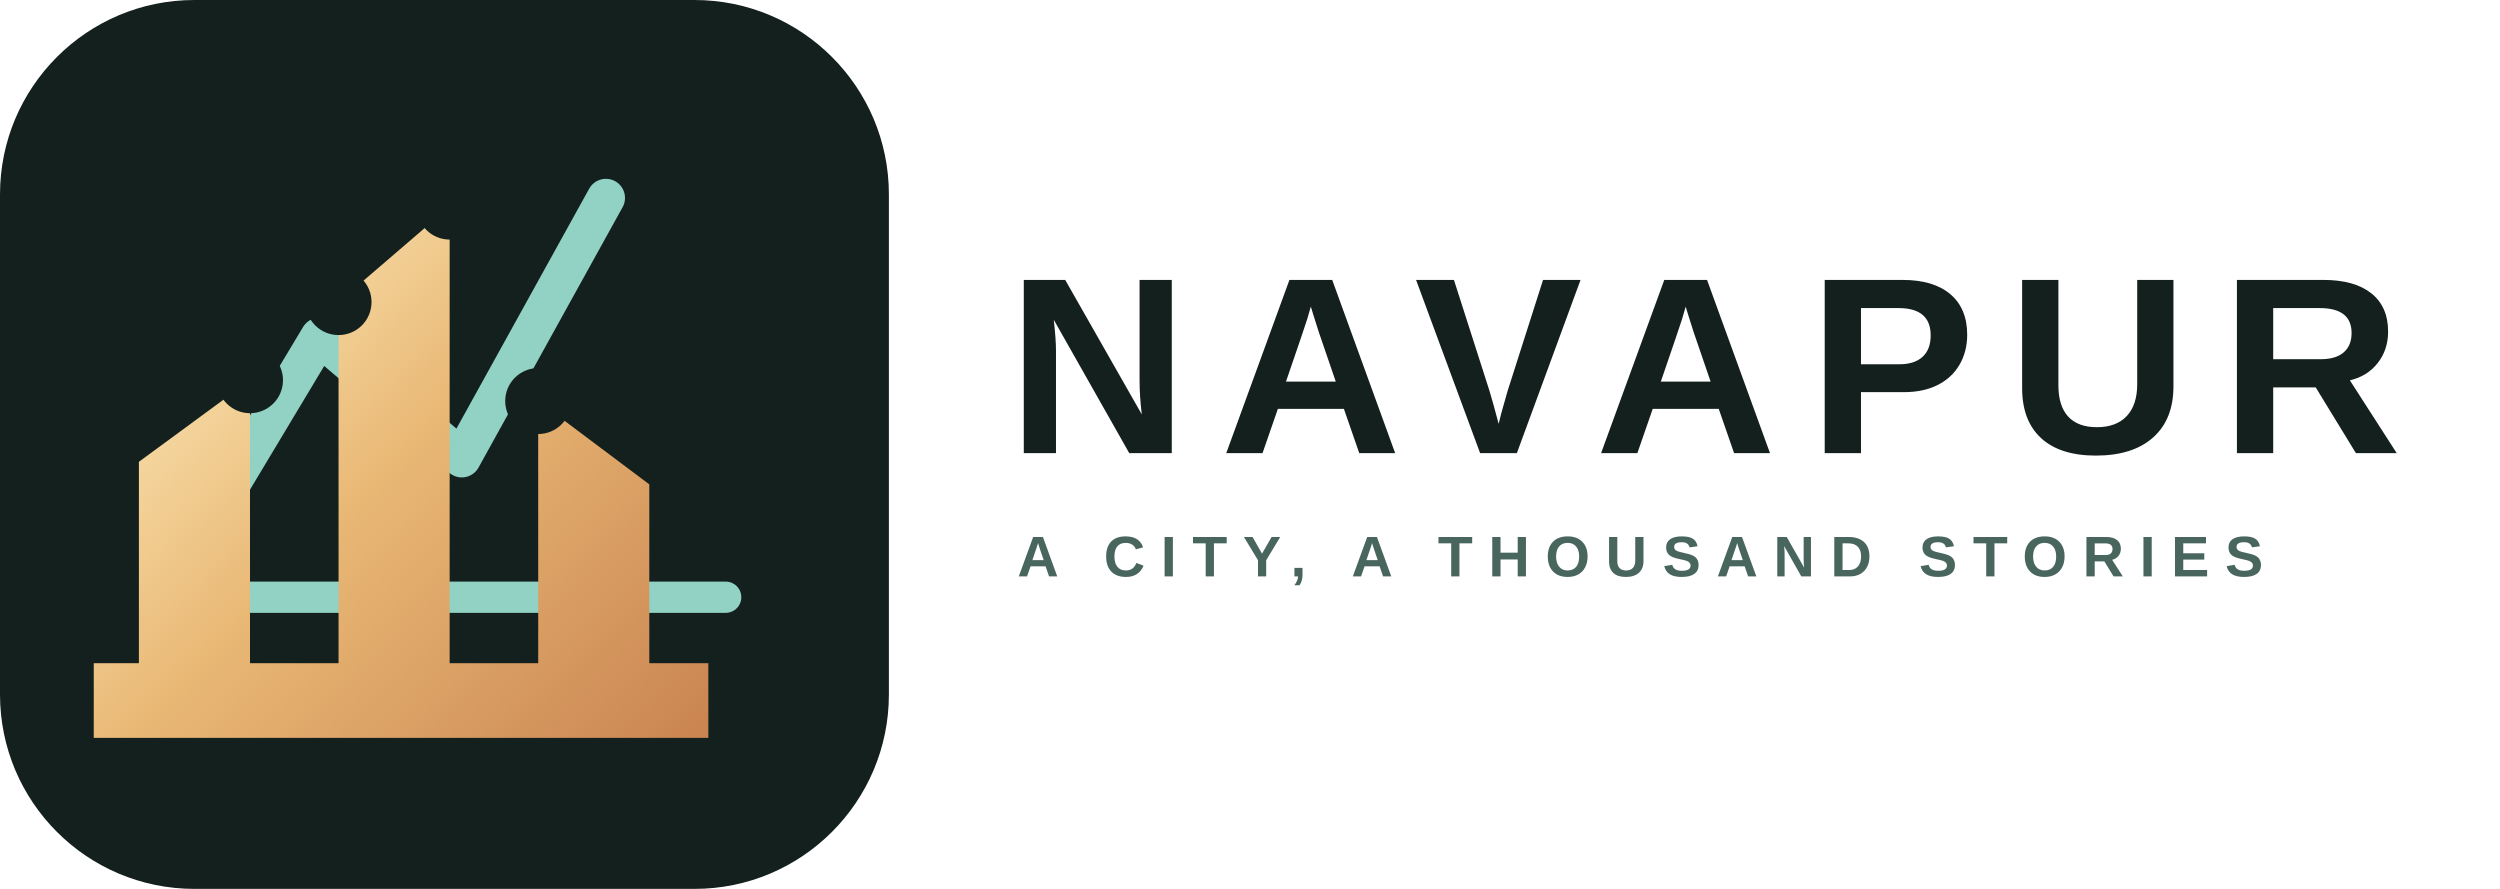
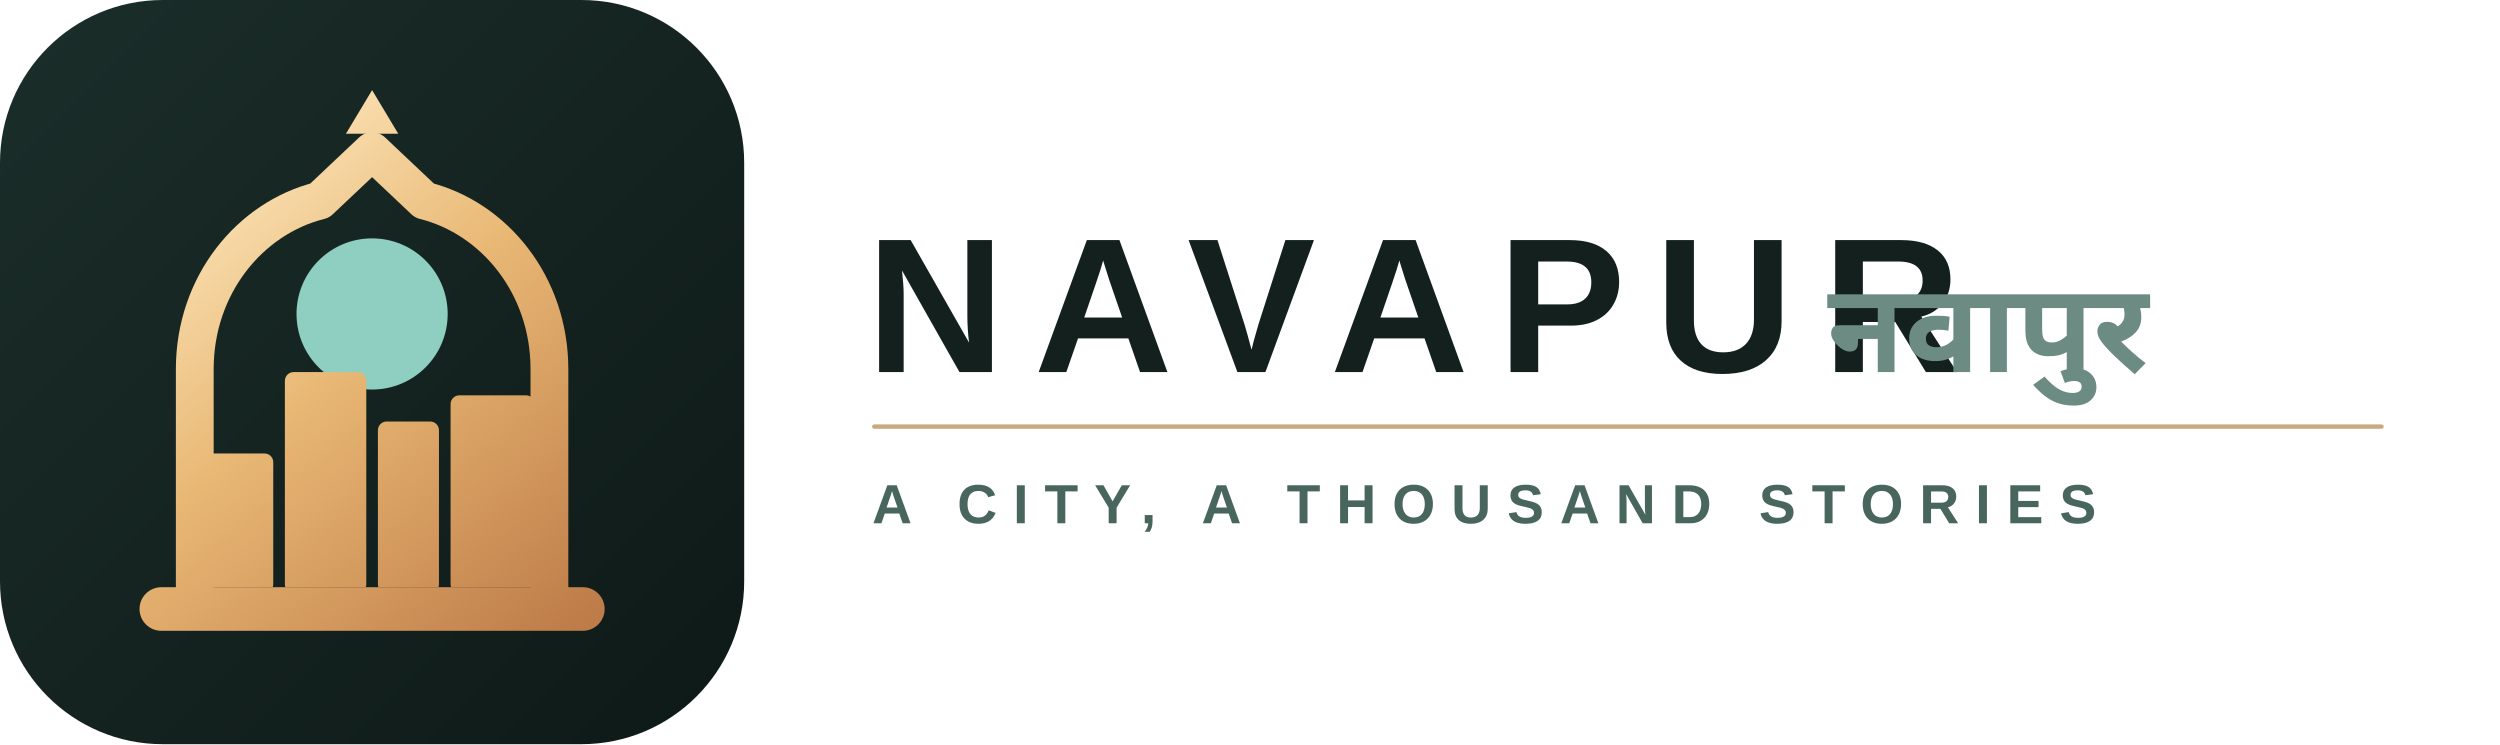
- <svg xmlns="http://www.w3.org/2000/svg" viewBox="0 0 1440 512" role="img" aria-labelledby="title">
+ <svg xmlns="http://www.w3.org/2000/svg" viewBox="0 0 1720 512" width="1720" height="512" role="img" aria-labelledby="navapur-logo-title navapur-logo-desc">
  <defs>
-     <linearGradient id="gold" x1="92" y1="110" x2="420" y2="425" gradientUnits="userSpaceOnUse">
-       <stop stop-color="#fff0c3" />
-       <stop offset=".45" stop-color="#e9b875" />
-       <stop offset="1" stop-color="#c8824f" />
+     <linearGradient id="lgField" x1="0" y1="0" x2="512" y2="512" gradientUnits="userSpaceOnUse">
+       <stop offset="0" stop-color="#1B2E2A" />
+       <stop offset="1" stop-color="#0E1917" />
    </linearGradient>
+     <linearGradient id="lgGold" x1="120" y1="90" x2="400" y2="430" gradientUnits="userSpaceOnUse">
+       <stop offset="0" stop-color="#FFEDC6" />
+       <stop offset=".45" stop-color="#E9B875" />
+       <stop offset="1" stop-color="#BE7C48" />
+     </linearGradient>
+     <clipPath id="lgArchClip">
+       <path d="M134 404V254c0-58 38-104 86-116l36-34 36 34c48 12 86 58 86 116v150Z" />
+     </clipPath>
  </defs>
-   <rect width="512" height="512" rx="112" fill="#13201e" />
-   <path d="M94 344 184 194l82 70 83-150" fill="none" stroke="#91d2c5" stroke-width="22" stroke-linecap="round" stroke-linejoin="round" />
-   <path d="M94 344h324" fill="none" stroke="#91d2c5" stroke-width="18" stroke-linecap="round" />
-   <path d="M80 382V266l64-47v163h51V174l64-55v263h51V231l64 48v103h34v43H54v-43z" fill="url(#gold)" />
-   <g fill="#13201e">
-     <circle cx="144" cy="219" r="19" />
-     <circle cx="195" cy="174" r="19" />
-     <circle cx="259" cy="119" r="19" />
-     <circle cx="310" cy="231" r="19" />
+   <rect width="512" height="512" rx="112" fill="url(#lgField)" />
+   <g clip-path="url(#lgArchClip)">
+     <circle cx="256" cy="216" r="52" fill="#8FCFC1" />
+     <g fill="url(#lgGold)">
+       <rect x="140" y="312" width="48" height="96" rx="6" />
+       <rect x="196" y="256" width="56" height="152" rx="6" />
+       <rect x="260" y="290" width="42" height="118" rx="6" />
+       <rect x="310" y="272" width="58" height="136" rx="6" />
+     </g>
  </g>
-   <text x="580" y="261" fill="#13201e" font-family="Arial, Helvetica, sans-serif" font-size="145" font-weight="800" letter-spacing="18">NAVAPUR</text>
-   <text x="586" y="332" fill="#49665e" font-family="Arial, Helvetica, sans-serif" font-size="33" font-weight="700" letter-spacing="9">A CITY, A THOUSAND STORIES</text>
+   <path d="M134 404V254c0-58 38-104 86-116l36-34 36 34c48 12 86 58 86 116v150" fill="none" stroke="url(#lgGold)" stroke-width="26" stroke-linecap="round" stroke-linejoin="round" />
+   <path d="M256 62 274 92h-36Z" fill="url(#lgGold)" />
+   <rect x="96" y="404" width="320" height="30" rx="15" fill="url(#lgGold)" />
+   <text x="596" y="256" fill="#13201E" font-family="'Trebuchet MS', 'Segoe UI', Arial, Helvetica, sans-serif" font-size="132" font-weight="700" letter-spacing="20">NAVAPUR</text>
+   <text x="1478" y="256" fill="#6C8B82" font-family="'Nirmala UI', 'Noto Sans Devanagari', system-ui, sans-serif" font-size="86" font-weight="600" text-anchor="end">नवापुर</text>
+   <rect x="600" y="292" width="1040" height="3" rx="1.5" fill="#C9A97E" />
+   <text x="600" y="360" fill="#49665E" font-family="'Trebuchet MS', 'Segoe UI', Arial, Helvetica, sans-serif" font-size="38" font-weight="600" letter-spacing="11">A CITY, A THOUSAND STORIES</text>
</svg>
